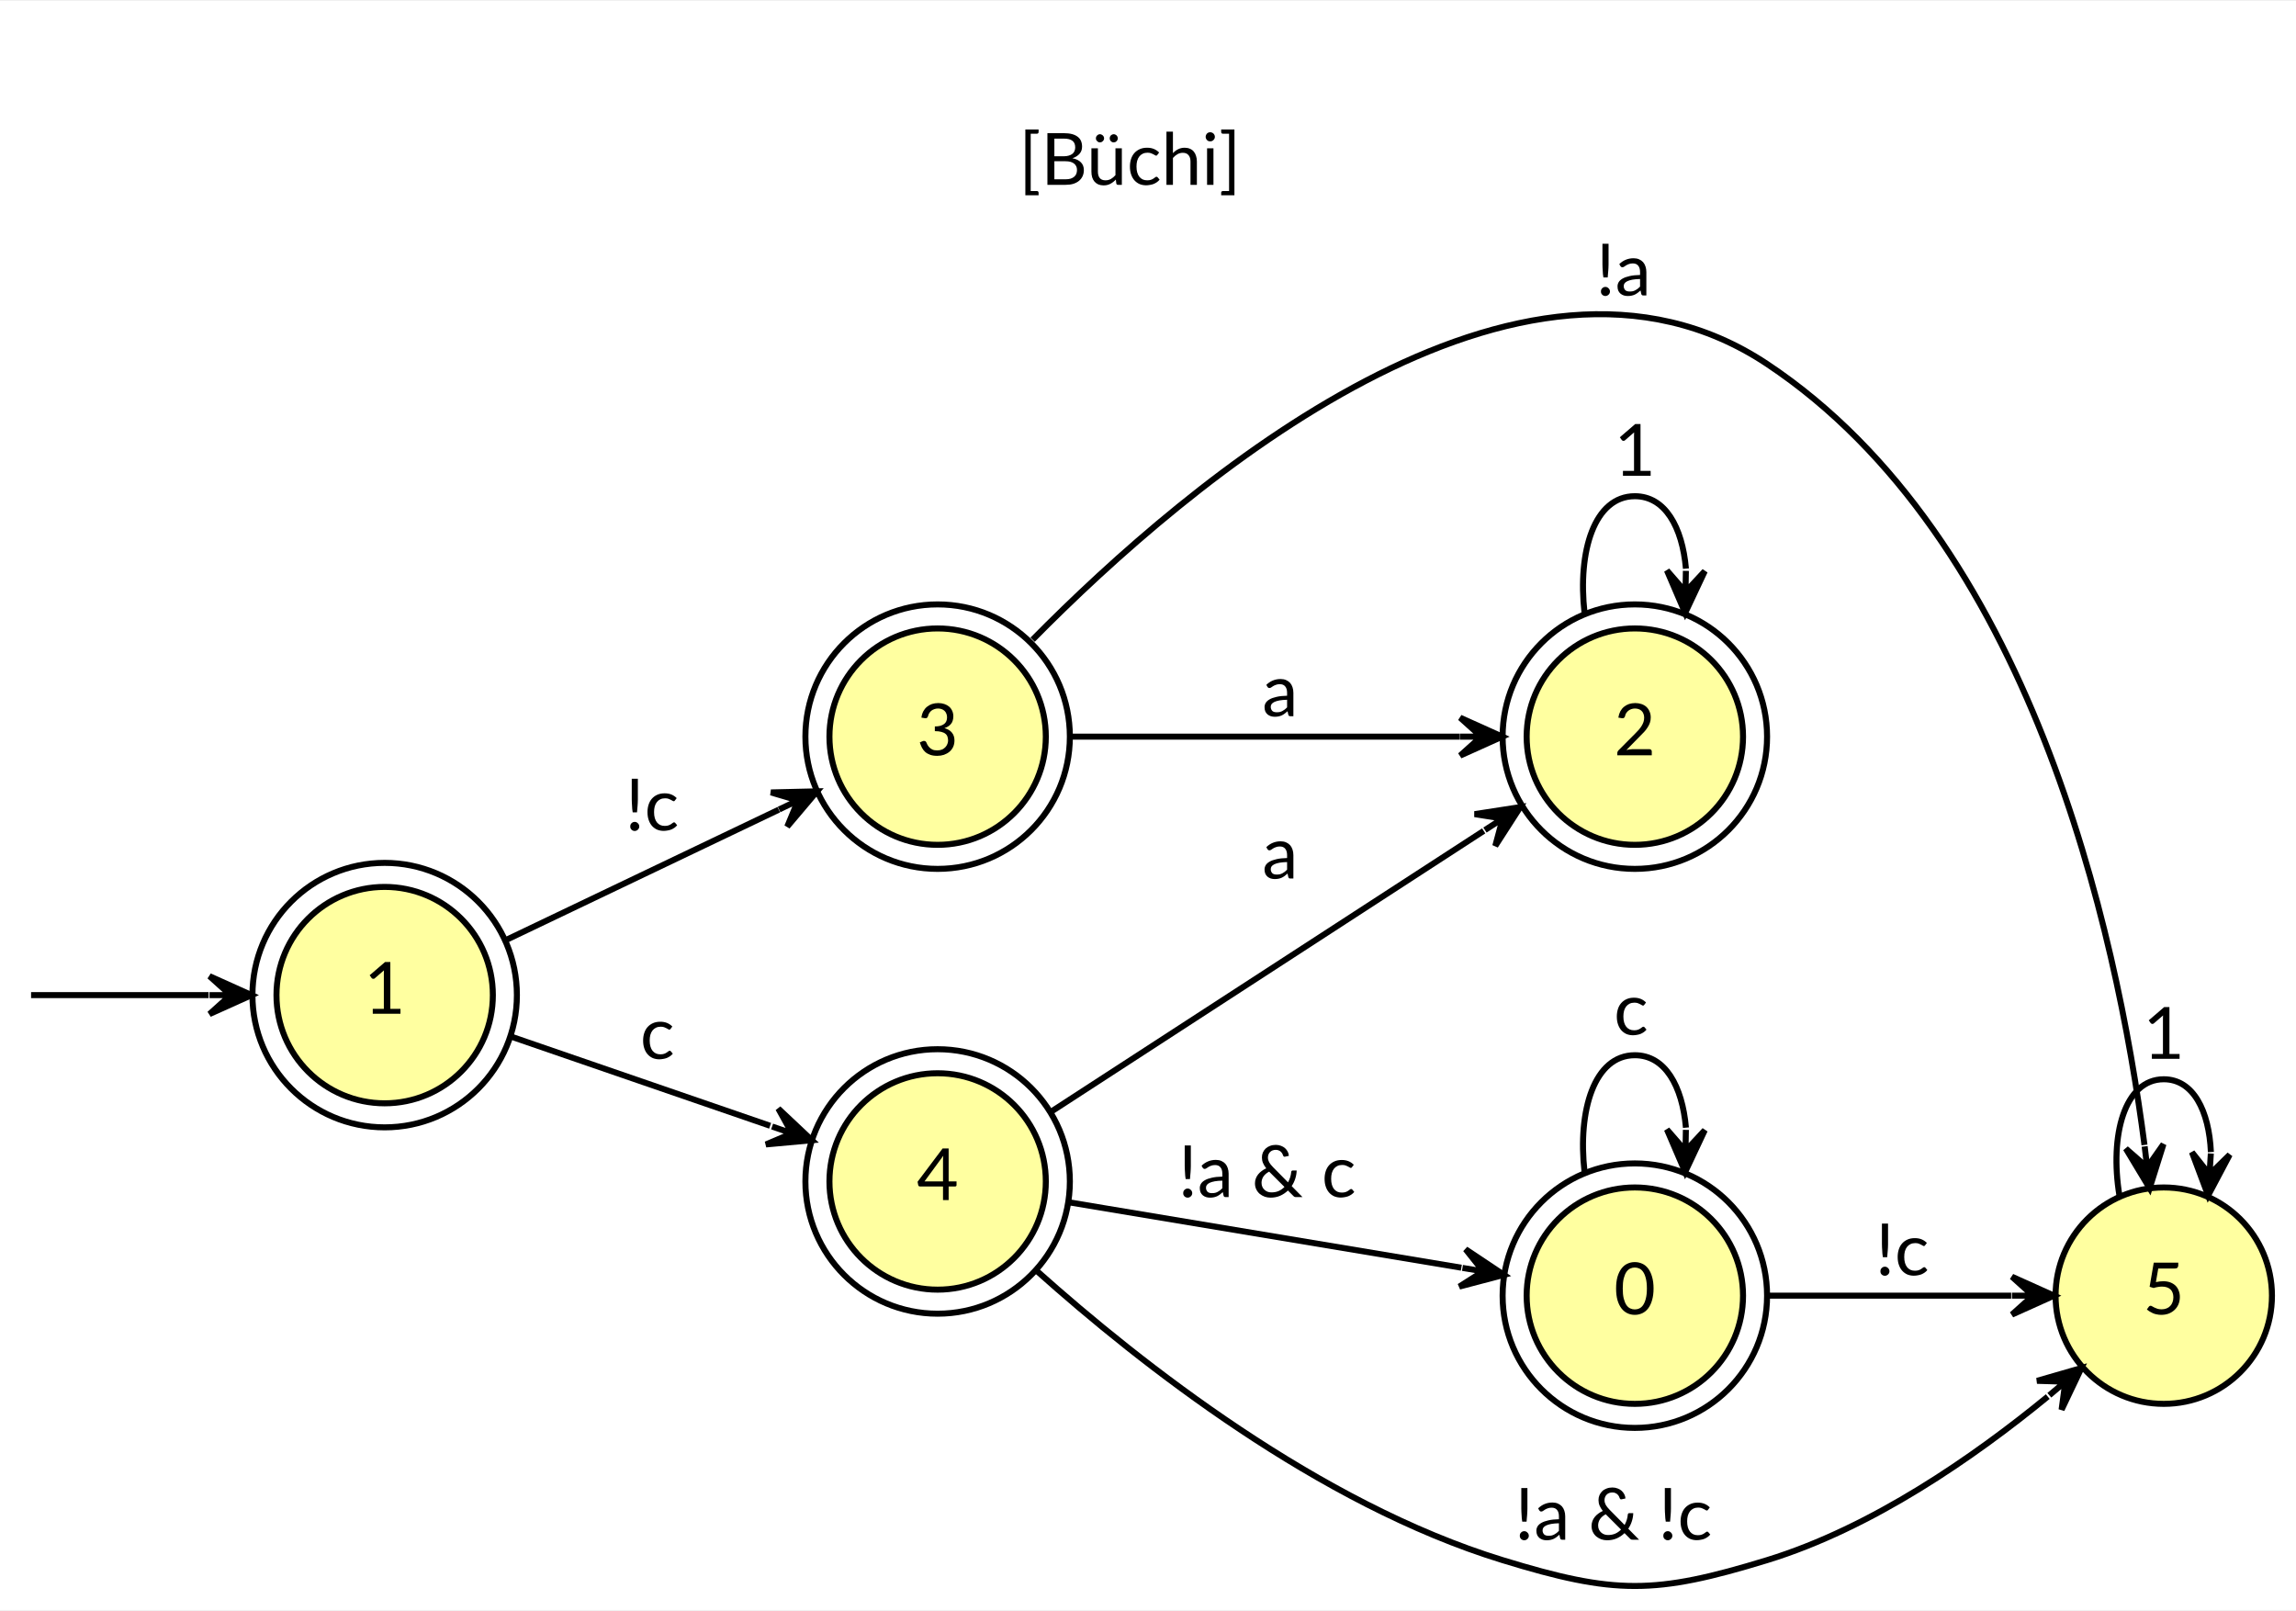
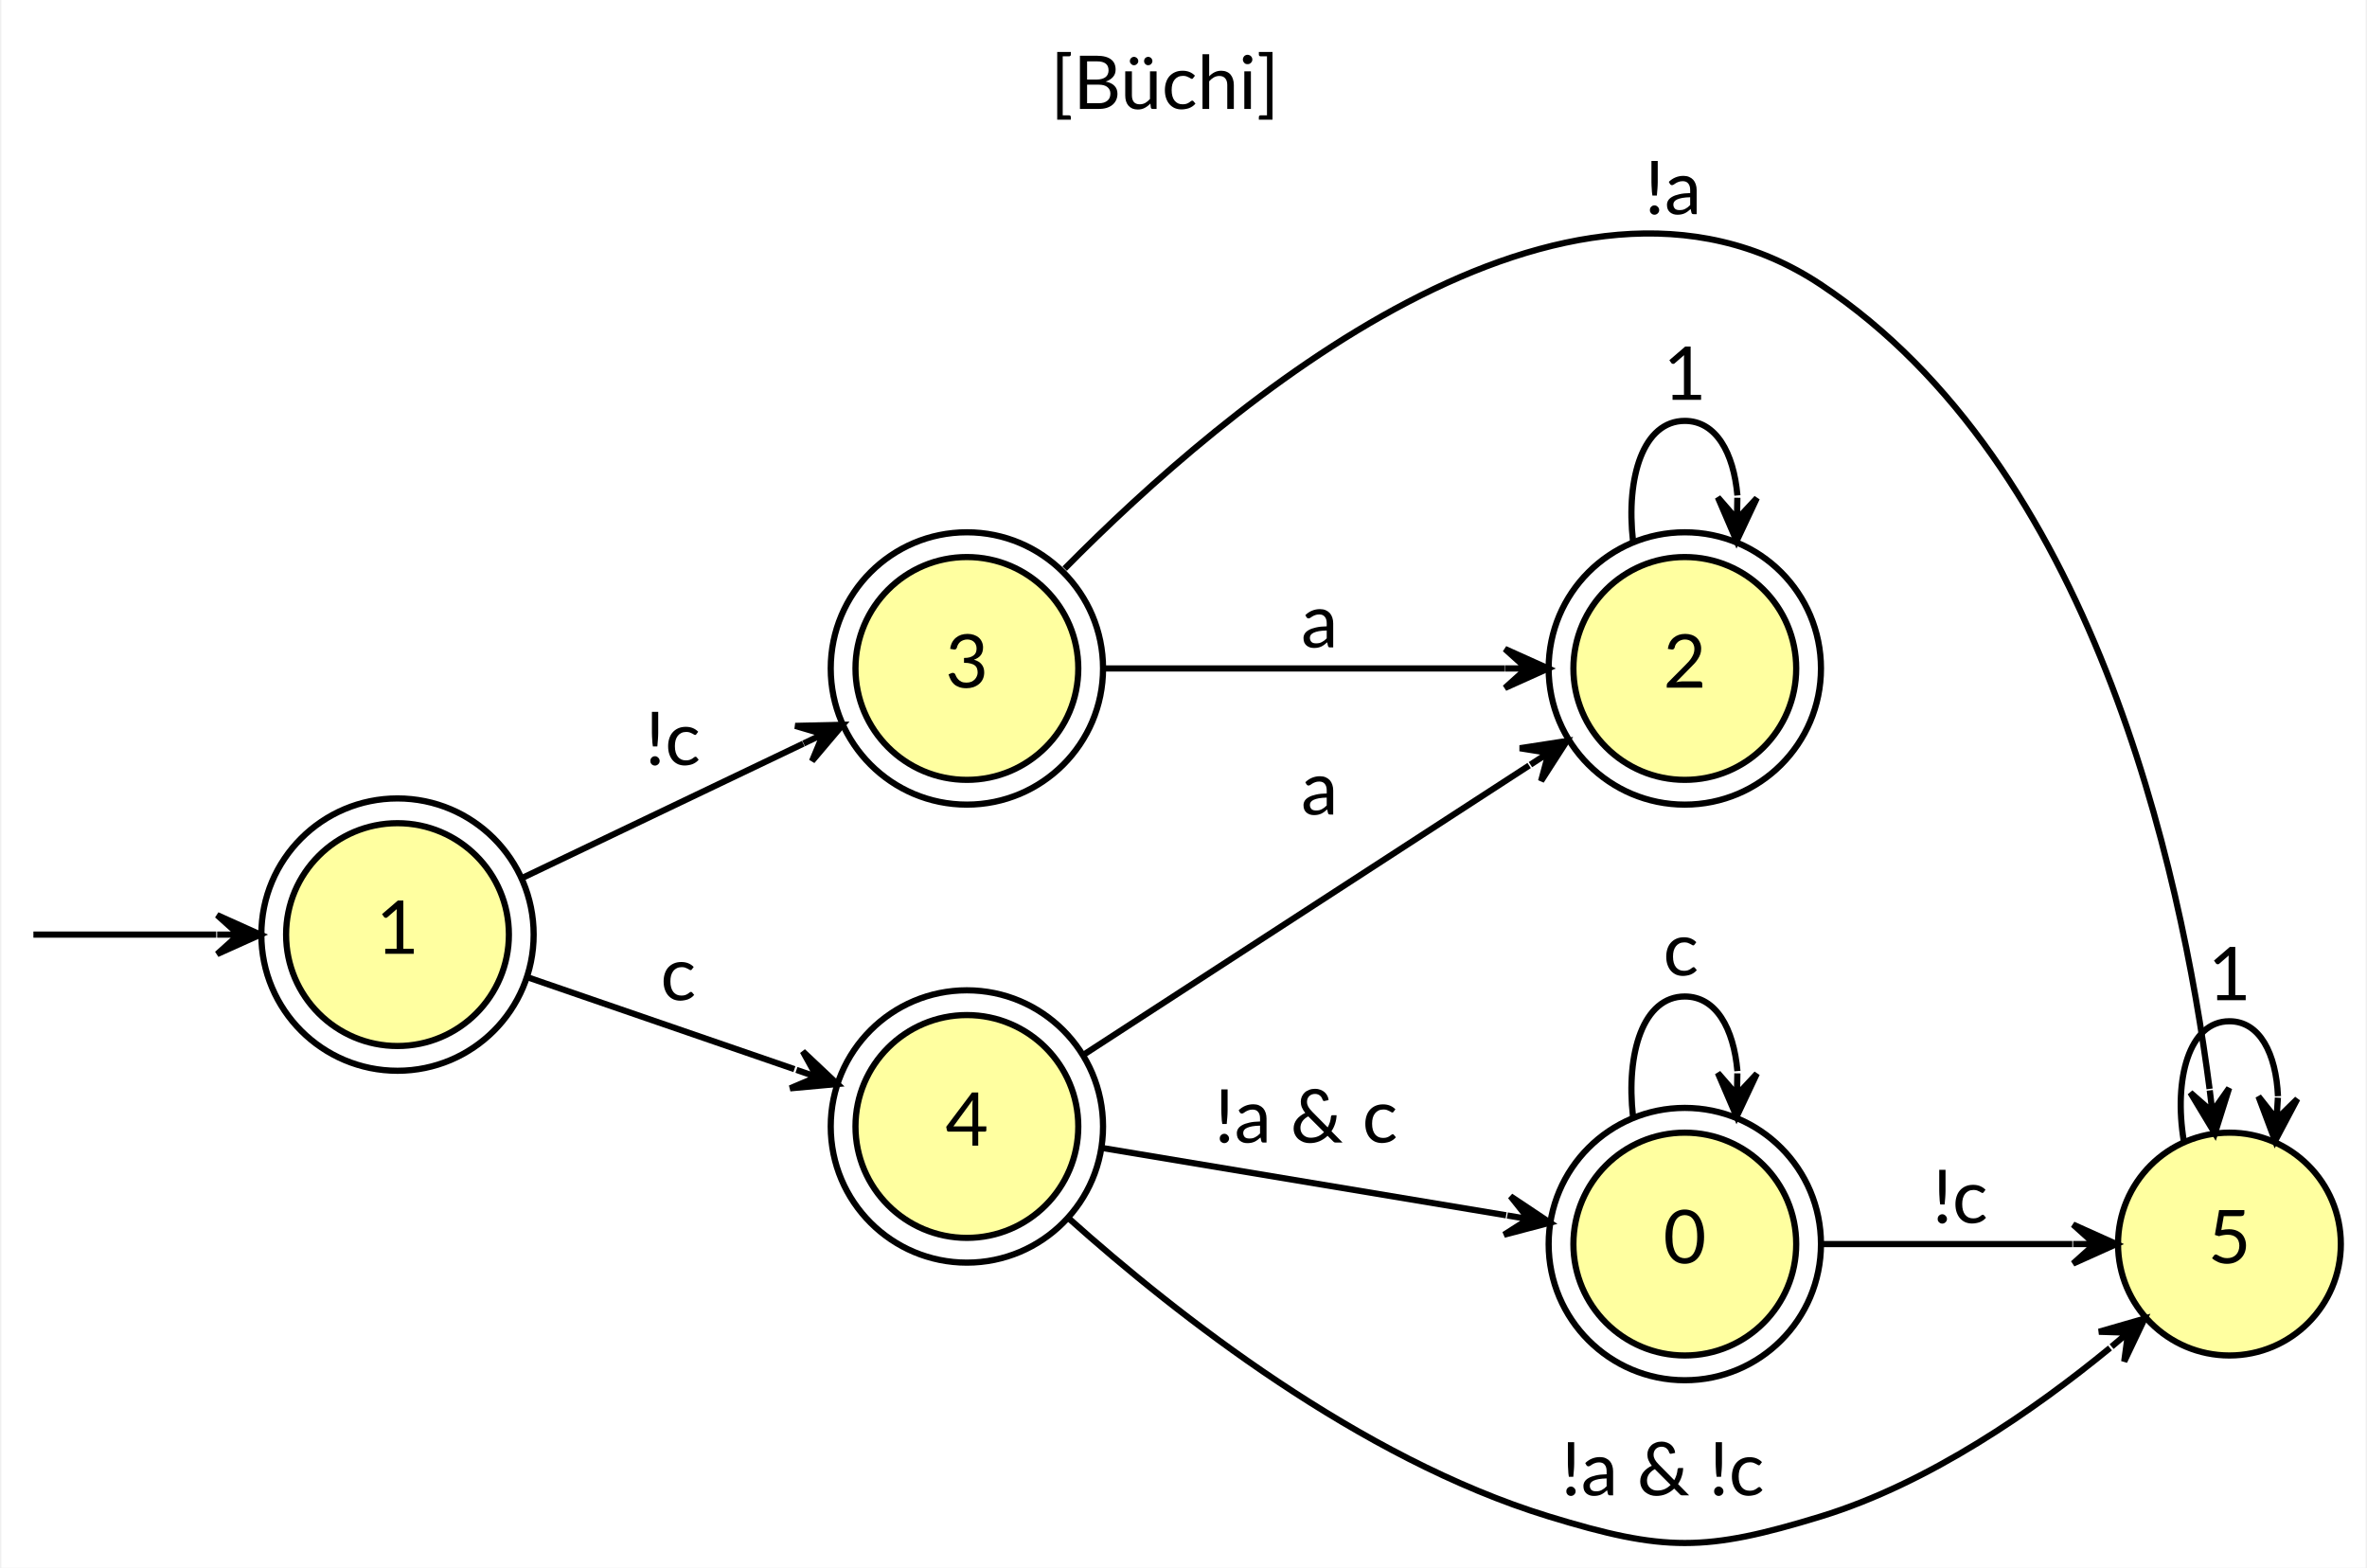
- <svg xmlns="http://www.w3.org/2000/svg" width="382pt" height="268pt" viewBox="0 0 382 267.7">
-   <g class="graph" transform="translate(4 263.7)">
-     <path fill="#fff" stroke="transparent" d="M-4 4v-267.7h382V4H-4z" />
-     <text x="165.5" y="-233.1" font-family="Lato" font-size="12">[Büchi]</text>
+ <svg xmlns="http://www.w3.org/2000/svg" width="382pt" height="253pt" viewBox="0 0 382 253.3">
+   <g class="graph" transform="translate(4 249.3)">
+     <path fill="#fff" stroke="transparent" d="M-4 4v-253.3h382V4H-4z" />
+     <text x="165.5" y="-231.7" font-family="Lato" font-size="12">[Büchi]</text>
    <g class="node">
      <circle fill="#ffffa0" stroke="#000" cx="60" cy="-98.3" r="18" />
      <circle fill="none" stroke="#000" cx="60" cy="-98.3" r="22" />
      <text text-anchor="middle" x="60" y="-95.2" font-family="Lato" font-size="12">1</text>
    </g>
    <g class="edge">
      <path fill="none" stroke="#000" d="M1.17-98.3h29.54" />
      <path stroke="#000" d="M37.86-98.3l-7-3.15 3.5 3.15h-3.5 3.5l-3.5 3.15 7-3.15h0z" />
    </g>
    <g class="node">
      <circle fill="#ffffa0" stroke="#000" cx="152" cy="-141.3" r="18" />
      <circle fill="none" stroke="#000" cx="152" cy="-141.3" r="22" />
      <text text-anchor="middle" x="152" y="-138.2" font-family="Lato" font-size="12">3</text>
    </g>
    <g class="edge">
      <path fill="none" stroke="#000" d="M80.09-107.42c13.24-6.33 31.03-14.83 45.48-21.73" />
      <path stroke="#000" d="M131.94-132.2l-7.67.18 4.51 1.33-3.16 1.51h0l3.16-1.51-1.8 4.35 4.96-5.86h0z" />
      <text x="100" y="-125.7" font-family="Lato" font-size="12">!c</text>
    </g>
    <g class="node">
      <circle fill="#ffffa0" stroke="#000" cx="152" cy="-67.3" r="18" />
      <circle fill="none" stroke="#000" cx="152" cy="-67.3" r="22" />
      <text text-anchor="middle" x="152" y="-64.2" font-family="Lato" font-size="12">4</text>
    </g>
    <g class="edge">
      <path fill="none" stroke="#000" d="M80.97-91.42c12.7 4.37 29.31 10.09 43.16 14.86" />
      <path stroke="#000" d="M131.08-74.16l-5.59-5.26 2.28 4.12-3.31-1.14h0l3.31 1.14-4.33 1.84 7.64-.7h0z" />
      <text x="102.5" y="-87.7" font-family="Lato" font-size="12">c</text>
    </g>
    <g class="node">
      <circle fill="#ffffa0" stroke="#000" cx="268" cy="-48.3" r="18" />
      <circle fill="none" stroke="#000" cx="268" cy="-48.3" r="22" />
      <text text-anchor="middle" x="268" y="-45.2" font-family="Lato" font-size="12">0</text>
    </g>
    <g class="edge">
      <path fill="none" stroke="#000" d="M259.63-68.88c-1.16-10.27 1.63-19.42 8.37-19.42 5.05 0 7.89 5.15 8.5 12.05" />
      <path stroke="#000" d="M276.37-68.88l3.27-6.95-3.21 3.45.06-3.5h0l-.06 3.5-3.09-3.56 3.03 7.06h0z" />
      <text x="264.5" y="-91.7" font-family="Lato" font-size="12">c</text>
    </g>
    <g class="node">
      <circle fill="#ffffa0" stroke="#000" cx="356" cy="-48.3" r="18" />
      <text text-anchor="middle" x="356" y="-45.2" font-family="Lato" font-size="12">5</text>
    </g>
    <g class="edge">
      <path fill="none" stroke="#000" d="M290.26-48.3h40.35" />
      <path stroke="#000" d="M337.74-48.3l-7-3.15 3.5 3.15h-3.5 3.5l-3.5 3.15 7-3.15h0z" />
      <text x="308" y="-51.7" font-family="Lato" font-size="12">!c</text>
    </g>
    <g class="edge">
      <path fill="none" stroke="#000" d="M348.62-64.97c-1.64-9.96.82-19.33 7.38-19.33 4.92 0 7.54 5.27 7.84 12.11" />
      <path stroke="#000" d="M363.38-64.97l3.59-6.78-3.36 3.29.22-3.49h0l-.22 3.49-2.92-3.69 2.69 7.18h0z" />
      <text text-anchor="middle" x="356" y="-87.7" font-family="Lato" font-size="12">1</text>
    </g>
    <g class="edge">
      <path fill="none" stroke="#000" d="M167.8-157.43c26.02-26.38 81.11-73.19 122.2-45.87 43.78 29.11 58.13 94.03 62.79 129.93" />
      <path stroke="#000" d="M353.65-66.18l2.3-7.32-2.71 3.85-.42-3.48h0l.42 3.48-3.55-3.11 3.96 6.58h0z" />
      <text x="261.5" y="-214.7" font-family="Lato" font-size="12">!a</text>
    </g>
    <g class="node">
      <circle fill="#ffffa0" stroke="#000" cx="268" cy="-141.3" r="18" />
      <circle fill="none" stroke="#000" cx="268" cy="-141.3" r="22" />
      <text text-anchor="middle" x="268" y="-138.2" font-family="Lato" font-size="12">2</text>
    </g>
    <g class="edge">
      <path fill="none" stroke="#000" d="M174.18-141.3h64.71" />
      <path stroke="#000" d="M245.94-141.3l-7-3.15 3.5 3.15h-3.5 3.5l-3.5 3.15 7-3.15h0z" />
      <text x="206" y="-144.7" font-family="Lato" font-size="12">a</text>
    </g>
    <g class="edge">
      <path fill="none" stroke="#000" d="M173.91-63.82c18.32 3.06 45.09 7.52 65.22 10.87" />
      <path stroke="#000" d="M246.22-51.76l-6.38-4.26 2.93 3.68-3.45-.58h0l3.45.58-3.97 2.53 7.42-1.95h0z" />
      <text x="192" y="-64.7" font-family="Lato" font-size="12">!a &amp; c</text>
    </g>
    <g class="edge">
      <path fill="none" stroke="#000" d="M168.55-52.37C185.86-36.9 215.42-13.68 246-4.3c18.7 5.73 25.3 5.73 44 0 17.47-5.36 34.46-17.17 46.7-27.21" />
      <path stroke="#000" d="M342.3-36.26l-7.38 2.13 4.71.14-2.67 2.26h0l2.67-2.26-.63 4.66 3.3-6.93h0z" />
      <text x="248" y="-7.7" font-family="Lato" font-size="12">!a &amp; !c</text>
    </g>
    <g class="edge">
      <path fill="none" stroke="#000" d="M170.81-78.86l72.04-46.76" />
      <path stroke="#000" d="M248.94-129.58l-7.59 1.17 4.65.74-2.94 1.91h0l2.94-1.91-1.22 4.55 4.16-6.46h0z" />
      <text x="206" y="-117.7" font-family="Lato" font-size="12">a</text>
    </g>
    <g class="edge">
      <path fill="none" stroke="#000" d="M259.63-161.88c-1.16-10.27 1.63-19.42 8.37-19.42 5.05 0 7.89 5.15 8.5 12.05" />
      <path stroke="#000" d="M276.37-161.88l3.27-6.95-3.21 3.45.06-3.5h0l-.06 3.5-3.09-3.56 3.03 7.06h0z" />
      <text text-anchor="middle" x="268" y="-184.7" font-family="Lato" font-size="12">1</text>
    </g>
  </g>
</svg>
